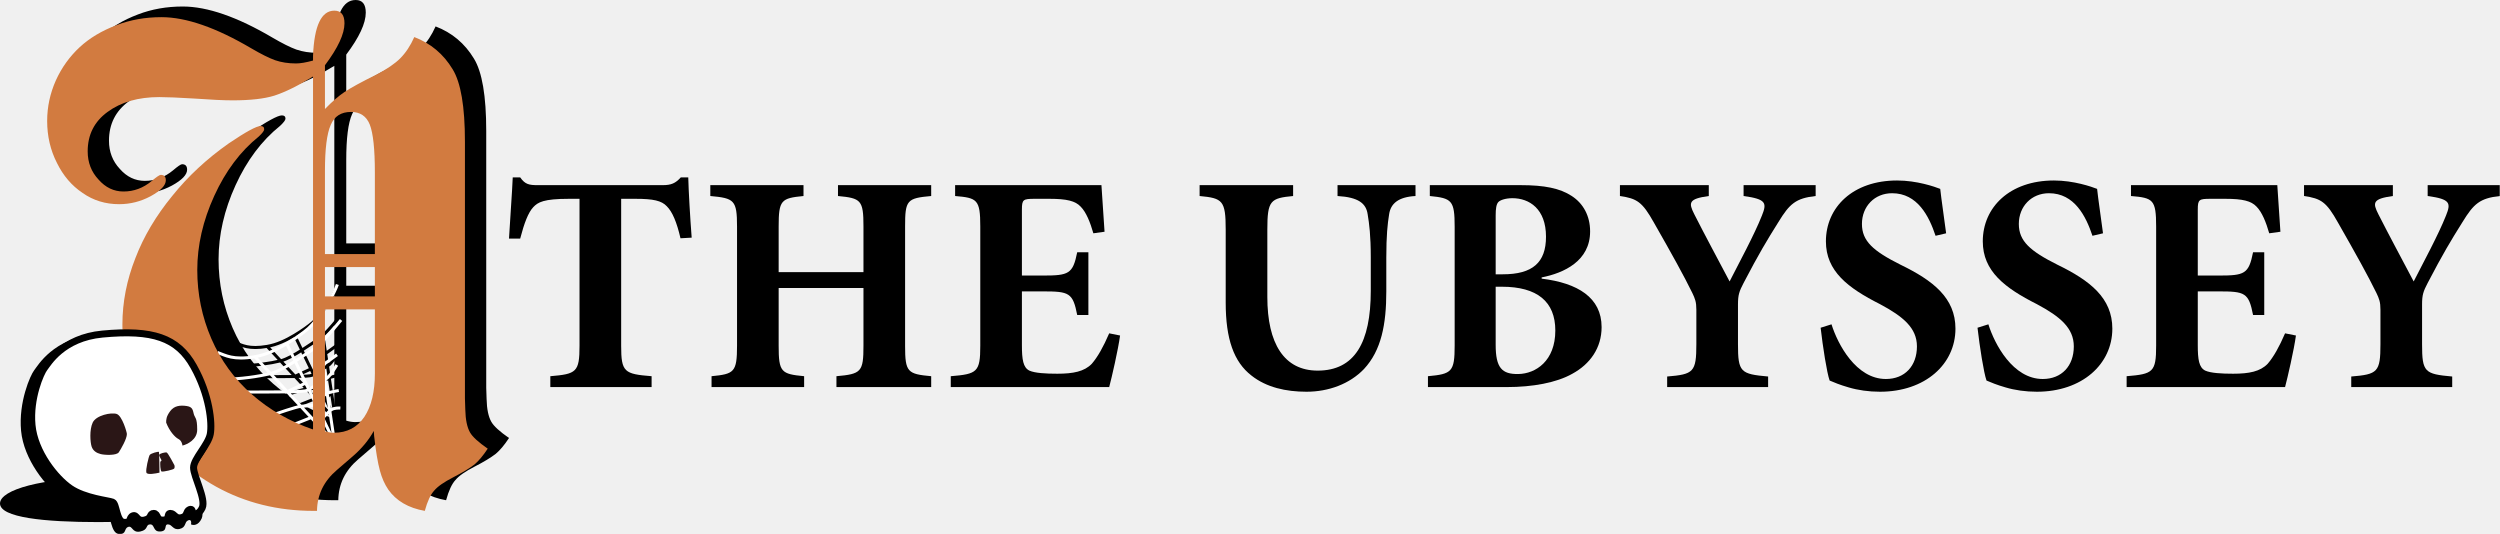
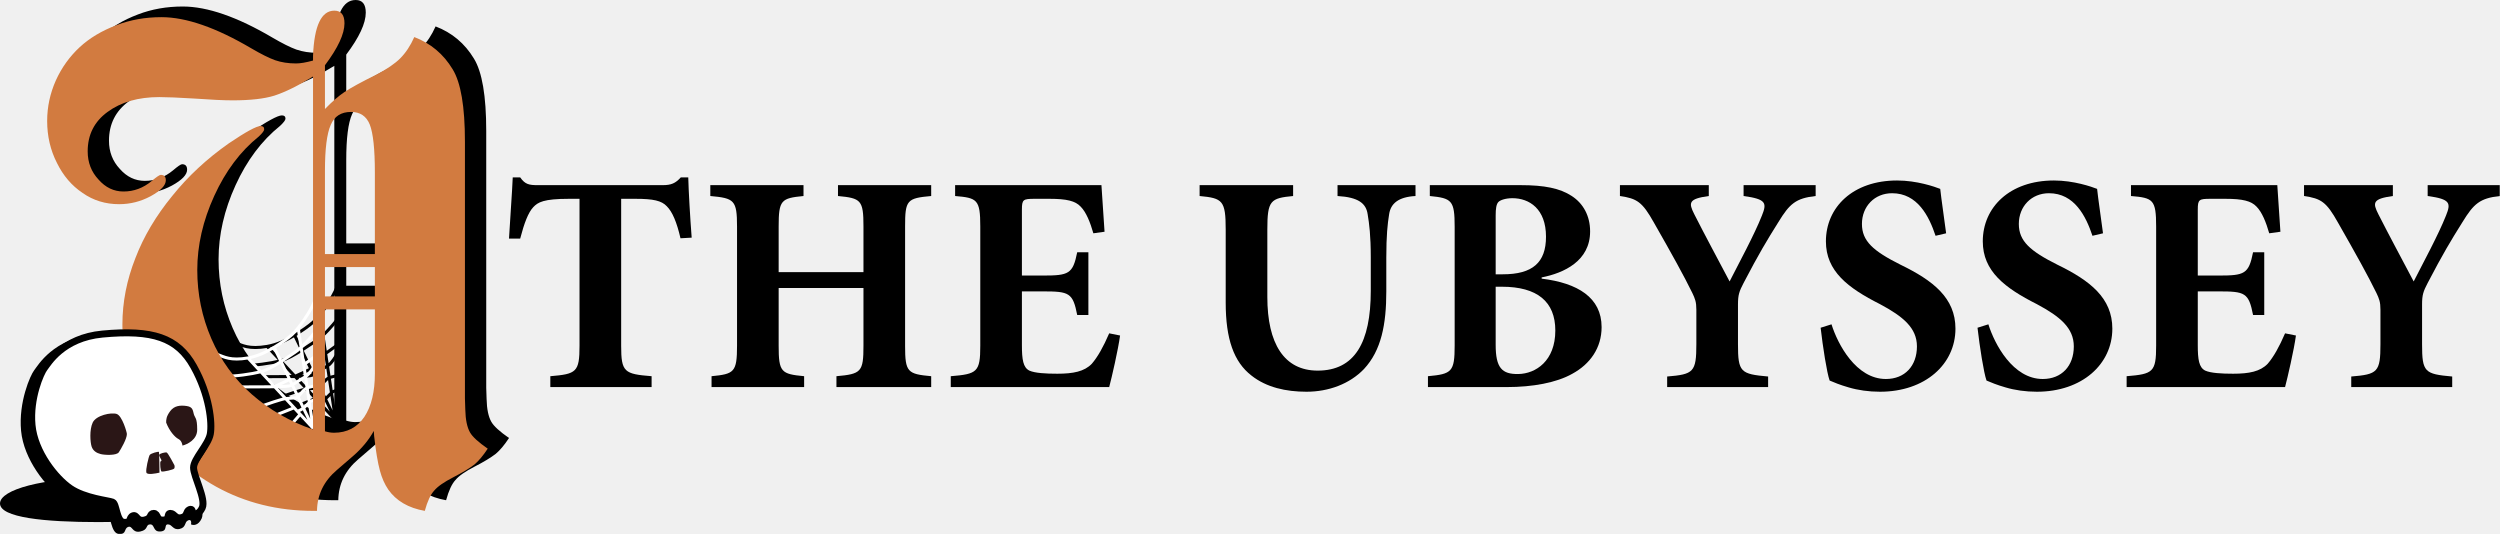
<svg xmlns="http://www.w3.org/2000/svg" width="8217" height="1755" viewBox="0 0 8217 1755" fill="none">
  <path d="M1431.71 86.807C1485.62 107.412 1527.62 142.689 1557.72 192.601C1584.65 236.185 1598.14 315.441 1598.14 430.369V470.788V1274.42L1599.33 1311.28C1600.08 1344.58 1605.3 1369.53 1614.79 1386.18C1622.7 1400.42 1642.12 1418.26 1673.05 1439.66C1657.98 1462.63 1643.31 1480.08 1629.07 1491.98C1612.42 1504.67 1589.4 1518.55 1560.09 1533.58C1529.2 1549.44 1508.2 1564.11 1497.12 1577.56C1485.22 1590.26 1474.9 1612.44 1466.2 1644.16C1412.29 1634.63 1372.26 1611.26 1346.12 1574C1334.21 1556.56 1325.12 1535.96 1318.75 1512.19C1311.63 1486.04 1305.27 1448 1299.73 1398.05L1298.54 1381.44C1281.93 1411.57 1258.91 1439.3 1229.6 1464.65L1177.28 1509.81C1134.48 1546.28 1112.65 1591.05 1111.9 1644.16H1101.22C983.117 1644.16 876.13 1617.62 780.219 1564.51C683.517 1510.61 608.212 1437.32 554.341 1344.58C499.643 1250.26 472.311 1146.04 472.311 1031.91C472.311 958.225 486.588 885.298 515.106 813.162C542.042 742.645 582.463 674.501 636.37 608.694C687.868 544.505 749.687 487.041 821.827 436.338C878.108 398.292 912.955 379.27 926.441 379.27C934.352 379.27 938.344 382.83 938.344 389.95C938.344 394.696 932.374 402.643 920.507 413.755C860.27 462.085 811.506 527.101 774.249 608.694C736.992 690.359 718.4 771.557 718.4 852.394C718.4 931.65 733.864 1006.91 764.755 1078.26C795.647 1149.57 840.06 1210.63 897.923 1261.33C955.75 1312.03 1022.75 1350.48 1098.84 1376.65V216.371C1050.51 246.505 1008.07 267.506 971.645 279.373C938.344 289.693 892.744 294.836 834.917 294.836C805.608 294.836 763.173 292.858 707.719 288.866C656.186 285.738 618.138 284.12 593.576 284.12C524.636 284.12 467.96 300.373 423.583 332.881C379.997 364.598 358.204 407.786 358.204 462.481C358.204 498.944 370.107 529.834 393.878 555.186C416.858 581.364 444.189 594.418 475.908 594.418C509.964 594.418 540.891 582.947 568.654 559.968C584.477 546.483 594.403 539.759 598.394 539.759C609.471 539.759 615.009 545.728 615.009 557.595C615.009 574.244 598.394 591.685 565.094 609.917C532.584 627.357 498.096 636.095 461.667 636.095C416.498 636.095 362.383 634.477 327.5 609.917C291.826 586.147 277.792 542.564 257.186 500.562C235.681 458.489 225 412.532 225 362.584C225 316.627 234.494 272.253 253.518 229.424C272.542 187.423 298.686 150.96 331.987 120.034C364.497 89.936 404.918 65.807 453.251 47.539C498.42 30.134 547.58 21.396 600.696 21.396C681.539 21.396 779.787 55.486 895.549 123.63C928.023 142.653 954.203 155.742 974.019 162.863C994.625 169.983 1017.6 173.543 1042.96 173.543C1057.2 173.543 1075.86 170.378 1098.84 164.013V148.551C1102.8 49.517 1126.17 0 1168.97 0C1191.16 0 1202.23 13.88 1202.23 41.606C1202.23 76.487 1180.84 122.444 1138.04 179.476V323.316C1161.85 298.755 1183.21 280.128 1202.23 267.434C1223.67 253.194 1258.51 234.135 1306.85 210.366C1341.73 192.134 1367.88 174.334 1385.35 156.857C1403.55 138.697 1419.01 115.324 1431.71 86.807ZM1138.04 526.669V800.109H1302.1V531.452C1302.1 455.361 1296.53 403.039 1285.45 374.523C1274.34 346.798 1253.73 332.917 1223.63 332.917C1191.12 332.917 1168.93 347.157 1157.03 375.709C1144.37 404.19 1138.04 454.534 1138.04 526.669ZM1302.14 939.166V842.865H1138.08V939.166H1302.14ZM1302.14 1159.1V981.958H1138.08V1382.59C1148.4 1385.75 1158.29 1387.33 1167.82 1387.33C1210.61 1387.33 1243.91 1369.93 1267.69 1335.01C1290.66 1300.17 1302.17 1252.59 1302.17 1192.36L1302.14 1159.1Z" fill="black" />
  <path fill-rule="evenodd" clip-rule="evenodd" d="M968.339 1237.56C968.936 1237.55 969.53 1237.54 970.122 1237.53L969.604 1236.97L968.339 1237.56Z" fill="#D27B40" />
  <path d="M1109.48 1161.81C1104.03 1170.39 1090.29 1193.88 1078.28 1201.43C1077.63 1201.83 1076.98 1202.24 1076.34 1202.64M852.455 1238.07C883.715 1237.79 931.032 1238.18 968.339 1237.56M968.339 1237.56C968.936 1237.55 969.53 1237.54 970.122 1237.53M968.339 1237.56L969.604 1236.97M1024.79 1211.33L1021.87 1212.69M917.825 1306.41C942.262 1297.62 993.998 1279.85 1007.92 1278.24M1114.93 1233.62C1107.14 1234.91 1091.12 1238.1 1082.17 1241.53M981.215 1332.17L1037.18 1309.88M1033.71 1360.39L1058.05 1332.24M1058.97 1331.18L1058.05 1332.24M1048.57 1322.26C1048.62 1322.24 1048.67 1322.22 1048.73 1322.2M1119.38 1283.14C1114.1 1282.81 1101.85 1283.14 1095.12 1287.1C1093.19 1288.23 1091.37 1289.6 1089.61 1291.12M773.219 1126.65C795.999 1134.73 817.294 1148.93 878.207 1138.53M878.207 1138.53C910.399 1133.04 940.669 1118.5 968.339 1101.88M878.207 1138.53L922.242 1185.96M1110.96 934.992C1101.33 963.167 1075.04 1005.57 1051.21 1035.03M1068.87 1162.8L1070.22 1161.82M1109.97 1133.08L1070.22 1161.82M791.046 1201.92C836.403 1201.92 888.964 1194.24 922.242 1185.96M1121.36 1035.03C1106.81 1052.26 1084.62 1080.94 1061.3 1102.3M1103.04 1380.7L1089.61 1291.12M1103.04 1380.7L1058.05 1332.24M1103.04 1380.7L1069.33 1310.92M968.339 1101.88C993.025 1087.06 1016.15 1070.44 1028.76 1059.29C1035.48 1053.35 1043.21 1044.92 1051.21 1035.03M968.339 1101.88L992.053 1150.97M1051.21 1035.03L1061.3 1102.3M970.122 1237.53L1007.92 1278.24M970.122 1237.53L969.604 1236.97M970.122 1237.53C997.97 1237.05 1019.9 1235.98 1024.79 1233.62C1026.66 1232.72 1028.58 1231.73 1030.56 1230.67M969.604 1236.97L922.242 1185.96M969.604 1236.97L1021.87 1212.69M922.242 1185.96C922.756 1185.83 923.264 1185.71 923.768 1185.58C942.646 1180.79 968.065 1166.27 992.053 1150.97M1061.3 1102.3L1070.22 1161.82M1061.3 1102.3C1054.45 1108.56 1047.51 1114.19 1040.64 1118.72C1036.03 1121.76 1030.88 1125.23 1025.35 1128.95C1015.22 1135.78 1003.81 1143.47 992.053 1150.97M1070.22 1161.82L1076.34 1202.64M1076.34 1202.64L1082.17 1241.53M1076.34 1202.64C1072.64 1204.98 1069.04 1207.26 1065.55 1209.48C1052.36 1217.85 1040.69 1225.26 1030.56 1230.67M1082.17 1241.53L1089.61 1291.12M1082.17 1241.53C1080.88 1242.02 1079.73 1242.52 1078.77 1243.02C1072.28 1246.44 1062.73 1257.87 1056.12 1265.77C1053.86 1268.48 1051.94 1270.77 1050.62 1272.19M1089.61 1291.12C1086.62 1293.69 1083.79 1296.72 1080.89 1299.82C1078.02 1302.89 1075.07 1306.04 1071.84 1308.89C1071.06 1309.58 1070.22 1310.26 1069.33 1310.92M1058.05 1332.24L1048.73 1322.2M1048.73 1322.2L1007.92 1278.24M1048.73 1322.2C1053.18 1320.4 1062.6 1315.98 1069.33 1310.92M1007.92 1278.24C1008.1 1278.22 1008.28 1278.2 1008.45 1278.19C1013.05 1277.77 1018 1277.47 1022.82 1277.17C1035.16 1276.43 1046.71 1275.73 1049.56 1273.23C1049.85 1272.98 1050.2 1272.62 1050.62 1272.19M992.053 1150.97L1021.87 1212.69M1021.87 1212.69L1030.56 1230.67M1030.56 1230.67L1050.62 1272.19M1050.62 1272.19L1069.33 1310.92" stroke="black" stroke-width="10" />
-   <path fill-rule="evenodd" clip-rule="evenodd" d="M942.545 1288.01C943.241 1287.99 943.934 1287.98 944.625 1287.97L944.021 1287.32L942.545 1288.01Z" fill="#D27B40" />
-   <path d="M1107.14 1199.62C1100.79 1209.64 1084.77 1237.04 1070.76 1245.84C1070 1246.32 1069.25 1246.79 1068.5 1247.27M807.404 1288.6C843.859 1288.27 899.038 1288.72 942.545 1288.01M942.545 1288.01C943.241 1287.99 943.934 1287.98 944.625 1287.97M942.545 1288.01L944.021 1287.32M1008.38 1257.4L1004.97 1258.98M883.637 1368.33C912.135 1358.07 972.468 1337.34 988.701 1335.46M1113.49 1283.4C1104.41 1284.91 1085.73 1288.63 1075.29 1292.63M957.56 1398.38L1022.82 1372.38M1018.78 1431.31L1047.16 1398.46M1048.23 1397.22L1047.16 1398.46M1036.1 1386.82C1036.17 1386.8 1036.23 1386.77 1036.29 1386.75M1118.69 1341.18C1112.53 1340.79 1098.25 1341.18 1090.39 1345.8C1088.15 1347.12 1086.02 1348.71 1083.97 1350.49M715 1158.6C741.566 1168.04 766.4 1184.6 837.435 1172.47M837.435 1172.47C874.977 1166.05 910.277 1149.1 942.545 1129.71M837.435 1172.47L888.788 1227.8M1108.87 935C1097.63 967.871 1066.97 1017.35 1039.18 1051.71M1059.78 1200.78L1061.36 1199.64M1107.72 1166.11L1061.36 1199.64M735.79 1246.42C788.684 1246.42 849.98 1237.46 888.788 1227.8M1121 1051.71C1104.03 1071.81 1078.15 1105.28 1050.95 1130.19M1099.63 1455L1083.97 1350.49M1099.63 1455L1047.16 1398.46M1099.63 1455L1060.32 1373.6M942.545 1129.71C971.333 1112.42 998.298 1093.02 1013 1080.02C1020.84 1073.09 1029.85 1063.25 1039.18 1051.71M942.545 1129.71L970.199 1186.98M1039.18 1051.71L1050.95 1130.19M944.625 1287.97L988.701 1335.46M944.625 1287.97L944.021 1287.32M944.625 1287.97C977.1 1287.4 1002.68 1286.15 1008.38 1283.4C1010.56 1282.35 1012.8 1281.2 1015.11 1279.97M944.021 1287.32L888.788 1227.8M944.021 1287.32L1004.97 1258.98M888.788 1227.8C889.387 1227.65 889.98 1227.5 890.568 1227.36C912.583 1221.77 942.226 1204.83 970.199 1186.98M1050.95 1130.19L1061.36 1199.64M1050.95 1130.19C1042.97 1137.5 1034.88 1144.07 1026.86 1149.36C1021.48 1152.9 1015.48 1156.95 1009.04 1161.29C997.221 1169.25 983.911 1178.23 970.199 1186.98M1061.36 1199.64L1068.5 1247.27M1068.5 1247.27L1075.29 1292.63M1068.5 1247.27C1064.17 1249.99 1059.98 1252.65 1055.91 1255.24C1040.52 1265.01 1026.92 1273.65 1015.11 1279.97M1075.29 1292.63L1083.97 1350.49M1075.29 1292.63C1073.78 1293.21 1072.44 1293.79 1071.33 1294.38C1063.76 1298.36 1052.62 1311.7 1044.92 1320.92C1042.28 1324.08 1040.04 1326.75 1038.49 1328.4M1083.97 1350.49C1080.48 1353.49 1077.18 1357.02 1073.8 1360.64C1070.45 1364.23 1067.02 1367.89 1063.25 1371.22C1062.34 1372.02 1061.36 1372.82 1060.32 1373.6M1047.16 1398.46L1036.29 1386.75M1036.29 1386.75L988.701 1335.46M1036.29 1386.75C1041.48 1384.65 1052.47 1379.5 1060.32 1373.6M988.701 1335.46C988.916 1335.44 989.124 1335.42 989.324 1335.4C994.684 1334.91 1000.46 1334.56 1006.08 1334.22C1020.47 1333.35 1033.94 1332.53 1037.26 1329.62C1037.6 1329.32 1038.01 1328.91 1038.49 1328.4M970.199 1186.98L1004.97 1258.98M1004.97 1258.98L1015.11 1279.97M1015.11 1279.97L1038.49 1328.4M1038.49 1328.4L1060.32 1373.6" stroke="white" stroke-width="10" />
+   <path fill-rule="evenodd" clip-rule="evenodd" d="M901.071 1271.19C901.64 1271.18 902.207 1271.17 902.772 1271.16L902.278 1270.63L901.071 1271.19Z" fill="#D27B40" />
+   <path d="M1035.67 1198.79C1030.47 1206.99 1017.37 1229.44 1005.91 1236.65C1005.29 1237.04 1004.68 1237.43 1004.07 1237.82M790.562 1271.68C820.372 1271.41 865.494 1271.78 901.071 1271.19M901.071 1271.19C901.64 1271.18 902.207 1271.17 902.772 1271.16M901.071 1271.19L902.278 1270.63M954.909 1246.12L952.121 1247.42M852.9 1337C876.204 1328.59 925.54 1311.61 938.814 1310.07M1040.86 1267.42C1033.44 1268.66 1018.16 1271.71 1009.63 1274.98M913.35 1361.61L966.716 1340.31M963.41 1388.59L986.62 1361.68M987.495 1360.67L986.62 1361.68M977.578 1352.15C977.628 1352.13 977.679 1352.11 977.731 1352.08M1045.11 1314.75C1040.07 1314.44 1028.39 1314.75 1021.97 1318.54C1020.14 1319.62 1018.4 1320.93 1016.72 1322.38M715 1165.18C736.724 1172.91 757.031 1186.48 815.119 1176.54M815.119 1176.54C845.819 1171.29 874.684 1157.4 901.071 1141.51M815.119 1176.54L857.112 1221.87M1037.08 982C1027.89 1008.93 1002.82 1049.46 980.097 1077.61M996.94 1199.73L998.228 1198.8M1036.14 1171.33L998.228 1198.8M732.001 1237.13C775.254 1237.13 825.377 1229.78 857.112 1221.87M1047 1077.61C1033.12 1094.08 1011.96 1121.5 989.716 1141.91M1029.53 1408L1016.72 1322.38M1029.53 1408L986.62 1361.68M1029.53 1408L997.38 1341.31M901.071 1141.51C924.613 1127.34 946.663 1111.46 958.687 1100.81C965.099 1095.13 972.465 1087.07 980.097 1077.61M901.071 1141.51L923.685 1188.43M980.097 1077.61L989.716 1141.91M902.772 1271.16L938.814 1310.07M902.772 1271.16L902.278 1270.63M902.772 1271.16C929.328 1270.7 950.245 1269.68 954.909 1267.42C956.686 1266.56 958.519 1265.62 960.407 1264.61M902.278 1270.63L857.112 1221.87M902.278 1270.63L952.121 1247.42M857.112 1221.87C857.602 1221.75 858.087 1221.63 858.568 1221.51C876.57 1216.93 900.81 1203.05 923.685 1188.43M989.716 1141.91L998.228 1198.8M989.716 1141.91C983.192 1147.9 976.575 1153.28 970.021 1157.61C965.623 1160.51 960.715 1163.83 955.442 1167.39C945.782 1173.91 934.897 1181.26 923.685 1188.43M998.228 1198.8L1004.07 1237.82M1004.07 1237.82L1009.63 1274.98M1004.07 1237.82C1000.53 1240.05 997.1 1242.23 993.77 1244.35C981.191 1252.35 970.071 1259.43 960.407 1264.61M1009.63 1274.98L1016.72 1322.38M1009.63 1274.98C1008.39 1275.45 1007.29 1275.93 1006.39 1276.41C1000.19 1279.68 991.081 1290.61 984.784 1298.16C982.625 1300.74 980.798 1302.94 979.532 1304.29M1016.72 1322.38C1013.86 1324.84 1011.17 1327.74 1008.4 1330.7C1005.66 1333.63 1002.86 1336.64 999.774 1339.37C999.032 1340.02 998.229 1340.67 997.38 1341.31M986.62 1361.68L977.731 1352.08M977.731 1352.08L938.814 1310.07M977.731 1352.08C981.975 1350.37 990.961 1346.15 997.38 1341.31M938.814 1310.07C938.991 1310.05 939.161 1310.03 939.324 1310.02C943.707 1309.62 948.426 1309.33 953.03 1309.05C964.795 1308.34 975.806 1307.67 978.522 1305.29C978.8 1305.04 979.139 1304.7 979.532 1304.29M923.685 1188.43L952.121 1247.42M952.121 1247.42L960.407 1264.61M960.407 1264.61L979.532 1304.29M979.532 1304.29L997.38 1341.31" stroke="white" stroke-width="10" />
  <path d="M1361.71 121.807C1415.62 142.412 1457.62 177.689 1487.72 227.601C1514.65 271.185 1528.14 350.441 1528.14 465.369V505.788V1309.42L1529.33 1346.28C1530.08 1379.58 1535.3 1404.53 1544.79 1421.18C1552.7 1435.42 1572.12 1453.26 1603.05 1474.66C1587.98 1497.63 1573.31 1515.08 1559.07 1526.98C1542.42 1539.67 1519.4 1553.55 1490.09 1568.58C1459.2 1584.44 1438.2 1599.11 1427.12 1612.56C1415.22 1625.26 1404.9 1647.44 1396.2 1679.16C1342.29 1669.63 1302.26 1646.26 1276.12 1609C1264.21 1591.56 1255.12 1570.96 1248.75 1547.19C1241.63 1521.04 1235.27 1483 1229.73 1433.05L1228.54 1416.44C1211.93 1446.57 1188.91 1474.3 1159.6 1499.65L1107.28 1544.81C1064.48 1581.28 1042.65 1626.05 1041.9 1679.16H1031.22C913.117 1679.16 806.13 1652.62 710.219 1599.51C613.517 1545.61 538.212 1472.32 484.341 1379.58C429.643 1285.26 402.311 1181.04 402.311 1066.91C402.311 993.225 416.588 920.298 445.106 848.162C472.042 777.645 512.463 709.501 566.37 643.694C617.868 579.505 679.687 522.041 751.827 471.338C808.108 433.292 842.955 414.27 856.441 414.27C864.352 414.27 868.344 417.83 868.344 424.95C868.344 429.696 862.374 437.643 850.507 448.755C790.27 497.085 741.506 562.101 704.249 643.694C666.992 725.359 648.4 806.557 648.4 887.394C648.4 966.65 663.864 1041.91 694.755 1113.26C725.647 1184.57 770.06 1245.63 827.923 1296.33C885.75 1347.03 952.747 1385.48 1028.84 1411.65V251.371C980.51 281.505 938.075 302.506 901.645 314.373C868.344 324.693 822.744 329.836 764.917 329.836C735.608 329.836 693.173 327.858 637.719 323.866C586.186 320.738 548.138 319.12 523.576 319.12C454.636 319.12 397.96 335.373 353.583 367.881C309.997 399.598 288.204 442.786 288.204 497.481C288.204 533.944 300.107 564.834 323.878 590.186C346.858 616.364 374.189 629.418 405.908 629.418C439.964 629.418 470.891 617.947 498.654 594.968C514.477 581.483 524.403 574.759 528.394 574.759C539.471 574.759 545.009 580.728 545.009 592.595C545.009 609.244 528.394 626.685 495.094 644.917C462.584 662.357 428.096 671.095 391.667 671.095C346.498 671.095 306.472 658.797 271.589 634.236C235.915 610.467 207.792 577.564 187.186 535.562C165.681 493.489 155 447.532 155 397.584C155 351.627 164.494 307.253 183.518 264.424C202.542 222.423 228.686 185.96 261.987 155.034C294.497 124.936 334.918 100.807 383.251 82.539C428.42 65.134 477.58 56.396 530.696 56.396C611.539 56.396 709.787 90.486 825.549 158.63C858.023 177.653 884.203 190.742 904.019 197.863C924.625 204.983 947.605 208.543 972.958 208.543C987.199 208.543 1005.86 205.378 1028.84 199.013V183.551C1032.8 84.517 1056.17 35 1098.97 35C1121.16 35 1132.23 48.88 1132.23 76.606C1132.23 111.487 1110.84 157.444 1068.04 214.476V358.316C1091.85 333.755 1113.21 315.128 1132.23 302.434C1153.67 288.194 1188.51 269.135 1236.85 245.366C1271.73 227.134 1297.88 209.334 1315.35 191.857C1333.55 173.697 1349.01 150.324 1361.71 121.807ZM1068.04 561.669V835.109H1232.1V566.452C1232.1 490.361 1226.53 438.039 1215.45 409.523C1204.34 381.798 1183.73 367.917 1153.63 367.917C1121.12 367.917 1098.93 382.157 1087.03 410.709C1074.37 439.19 1068.04 489.534 1068.04 561.669ZM1232.14 974.166V877.865H1068.08V974.166H1232.14ZM1232.14 1194.1V1016.96H1068.08V1417.59C1078.4 1420.75 1088.29 1422.33 1097.82 1422.33C1140.61 1422.33 1173.91 1404.93 1197.69 1370.01C1220.66 1335.17 1232.17 1287.59 1232.17 1227.36L1232.14 1194.1Z" fill="#D27B40" />
  <path d="M648 1654.82C648 1701.1 502.94 1716 324 1716C145.06 1716 0 1701.1 0 1654.82C0 1608.53 145.06 1571 324 1571C502.94 1571 648 1608.53 648 1654.82Z" fill="black" />
  <path d="M112.251 1217.13C100.049 1232.51 60.411 1321.6 69.282 1416C78.153 1510.39 151.504 1601.07 202.431 1636.07C253.357 1671.07 336.112 1678.5 350.435 1684.33C364.758 1690.16 363.167 1752.72 390.222 1754.84C417.276 1756.96 406.136 1737.87 420.989 1732.03C435.843 1726.2 433.721 1752.74 461.306 1746.91C488.891 1741.07 477.751 1723.57 493.666 1723.57C509.58 1723.57 501.623 1748.5 527.086 1746.91C552.549 1745.32 537.696 1723.57 552.019 1723.57C566.342 1723.57 568.464 1743.72 590.744 1738.42C613.024 1733.12 605.067 1716.15 618.329 1710.32C628.938 1705.65 629.115 1717.21 627.877 1723.57C634.95 1727.11 651.855 1728.13 662.889 1703.95C676.682 1673.72 632.652 1594.18 632.652 1563.95C632.652 1533.72 684.108 1484.41 691.005 1446.76C697.901 1409.1 688.883 1311 632.652 1210.77C576.42 1110.54 489.952 1081.91 314.893 1098.35C174.846 1111.5 124.453 1201.76 112.251 1217.13Z" fill="black" />
  <path d="M145.708 1210C134.208 1224.5 96.847 1308.5 105.208 1397.5C113.57 1486.5 182.706 1572 230.706 1605C278.706 1638 356.706 1645 370.206 1650.5C383.706 1656 382.206 1714.98 407.706 1716.98C433.206 1718.98 422.706 1700.98 436.706 1695.48C450.706 1689.98 448.706 1715 474.706 1709.5C500.706 1704 490.206 1687.5 505.206 1687.5C520.206 1687.5 512.706 1711 536.706 1709.5C560.706 1708 546.706 1687.5 560.206 1687.5C573.706 1687.5 575.706 1706.5 596.706 1701.5C617.706 1696.5 610.206 1680.5 622.706 1675C632.706 1670.6 632.873 1681.5 631.706 1687.5C638.373 1690.83 654.306 1691.8 664.706 1669C677.706 1640.5 636.206 1565.5 636.206 1537C636.206 1508.5 684.706 1462 691.206 1426.5C697.706 1391 689.206 1298.5 636.206 1204C583.206 1109.5 501.706 1082.5 336.706 1098C204.706 1110.4 157.209 1195.5 145.708 1210Z" fill="white" stroke="black" stroke-width="23" />
  <path d="M390.554 1486.5C383.323 1497.5 345.054 1496 331.054 1492.5C317.054 1489 305.554 1481.5 301.054 1467.5C296.554 1453.5 293.555 1413 304.638 1389C315.722 1365 365.554 1354.59 383.554 1360.59C401.554 1366.59 417.054 1421 417.054 1426.5C417.054 1442.5 397.784 1475.5 390.554 1486.5Z" fill="#2A1616" />
  <path d="M586.638 1443C574.638 1437 556.638 1416.5 546.138 1389C546.138 1379.5 546.138 1369 559.638 1351C573.138 1333 593.138 1331.5 613.638 1334.5C634.138 1337.5 633.638 1349 637.138 1361.5C640.638 1374 648.138 1372 648.138 1412.5C648.138 1444.9 615.805 1460.67 599.638 1464.5C599.305 1459.33 596.238 1447.8 586.638 1443Z" fill="#2A1616" />
  <path d="M573.275 1529.01C573.275 1529.01 552.207 1488.72 547.898 1487.26C543.589 1485.81 523 1490.66 523 1495.52C523 1500.37 531.619 1511.54 530.661 1513.96C529.703 1516.39 527.309 1515.42 526.831 1518.82C526.352 1522.22 526.352 1548.82 531.619 1549.89C536.885 1550.96 570.402 1544.06 572.796 1539.69C575.19 1535.32 573.275 1529.01 573.275 1529.01Z" fill="#2A1616" />
  <path d="M481.209 1553.5C478 1544.5 488.501 1501 492 1495.5C495.5 1490 521.5 1483 522.5 1485.5C523.5 1488 524.209 1553.5 524.209 1553.5C512.043 1556.33 484.084 1561.56 481.209 1553.5Z" fill="#2A1616" />
  <path d="M2236.63 783.163C2224.38 730.06 2210.09 696.377 2191.7 677.988C2174.35 659.599 2147.81 653.461 2088.59 653.461H2041.63V1136.42C2041.63 1223.2 2051.84 1229.34 2141.7 1236.49V1272.23H1808.81V1236.49C1894.57 1229.34 1904.78 1223.23 1904.78 1136.42V653.461H1870.07C1786.35 653.461 1767.96 664.706 1752.64 681.031C1736.32 698.388 1723.03 733.102 1709.75 784.168H1673C1677.07 709.633 1683.21 635.098 1685.25 583H1709.75C1726.1 606.496 1739.36 608.533 1767.96 608.533H2178.45C2206.02 608.533 2220.31 602.421 2237.66 583H2262.16C2263.2 625.89 2268.3 715.745 2273.41 781.099L2236.63 783.163Z" fill="black" />
-   <path d="M3060.64 644.281C2981 651.425 2974.86 657.537 2974.86 744.35V1137.45C2974.86 1223.23 2983.04 1229.37 3060.64 1236.49V1272.23H2749.22V1236.49C2830.9 1229.34 2838.04 1222.2 2838.04 1136.42V946.497H2559.3V1136.42C2559.3 1223.21 2567.45 1229.34 2643.01 1236.49V1272.23H2338.73V1236.49C2413.27 1229.34 2422.48 1223.23 2422.48 1136.42V744.35C2422.48 657.564 2413.29 651.425 2334.66 644.281V608.535H2640.97V644.281C2567.45 651.425 2559.3 657.537 2559.3 744.35V894.452H2838.04V744.35C2838.04 657.564 2829.87 651.425 2754.3 644.281V608.535H3060.62L3060.64 644.281Z" fill="black" />
+   <path d="M3060.64 644.281C2981 651.425 2974.86 657.537 2974.86 744.35V1137.45C2974.86 1223.23 2983.04 1229.37 3060.64 1236.49V1272.23H2749.22V1236.49C2830.9 1229.34 2838.04 1222.2 2838.04 1136.42V946.497H2559.3V1136.42C2559.3 1223.21 2567.45 1229.34 2643.01 1236.49V1272.23H2338.73V1236.49C2413.27 1229.34 2422.48 1223.23 2422.48 1136.42V744.35C2422.48 657.564 2413.29 651.425 2334.66 644.281V608.535H2640.98V644.281C2567.45 651.425 2559.3 657.537 2559.3 744.35V894.452H2838.04V744.35C2838.04 657.564 2829.87 651.425 2754.3 644.281V608.535H3060.62L3060.64 644.281Z" fill="black" />
  <path d="M3681.46 1102.76C3675.34 1148.7 3653.89 1241.62 3645.71 1272.26H3124.97V1236.52C3211.75 1229.37 3221.99 1223.26 3221.99 1136.45V744.35C3221.99 655.526 3211.78 650.42 3139.28 644.281V608.535H3620.2C3621.24 626.898 3626.34 698.39 3630.42 761.707L3593.67 766.813C3583.45 731.067 3570.17 697.385 3551.78 678.996C3534.42 660.607 3506.85 653.463 3449.67 653.463H3400.67C3362.89 653.463 3358.81 655.5 3358.81 689.209V905.697H3427.21C3512.96 905.697 3526.25 900.591 3540.56 829.098H3577.31V1035.35H3540.56C3526.25 961.843 3514.02 957.742 3427.21 957.742H3358.81V1134.38C3358.81 1182.35 3362.89 1207.89 3383.32 1218.13C3401.68 1226.3 3436.39 1228.34 3475.21 1228.34C3527.28 1228.34 3564.03 1221.2 3588.53 1195.66C3607.93 1173.2 3626.32 1140.52 3645.71 1095.59L3681.46 1102.76Z" fill="black" />
  <path d="M4652.51 644.281C4596.34 647.351 4570.83 668.783 4565.72 704.529C4560.62 736.174 4556.51 773.957 4556.51 846.455V957.769C4556.51 1066.01 4540.19 1151.79 4483.01 1213.02C4436.05 1262.05 4366.62 1287.55 4294.12 1287.55C4226.73 1287.55 4162.41 1273.27 4113.38 1234.45C4055.17 1189.52 4028.63 1113.96 4028.63 994.52V754.563C4028.63 658.596 4018.42 651.425 3942.88 644.281V608.535H4250.22V644.281C4175.69 651.425 4165.48 658.596 4165.48 754.563V976.131C4165.48 1129.3 4220.62 1218.13 4330.87 1218.13C4452.37 1218.13 4505.47 1126.23 4505.47 955.705V846.455C4505.47 773.957 4500.37 735.168 4495.26 704.529C4490.15 668.783 4465.65 648.356 4396.2 644.281V608.535H4652.51V644.281Z" fill="black" />
  <path d="M5067.08 915.857C5185.53 930.145 5264.14 978.142 5264.14 1075.14C5264.14 1143.54 5226.36 1196.64 5168.18 1228.31C5116.08 1257.92 5037.47 1272.23 4952.72 1272.23H4693.37V1236.49C4772 1229.34 4781.18 1222.2 4781.18 1135.41V745.355C4781.18 658.569 4772 651.425 4699.51 644.281V608.535H4997.67C5076.31 608.535 5127.32 618.748 5166.14 644.281C5203.92 668.783 5226.39 709.635 5226.39 760.675C5226.39 857.674 5140.6 897.495 5067.1 911.783L5067.08 915.857ZM4939.46 901.57C5037.49 901.57 5081.39 862.781 5081.39 778.032C5081.39 686.14 5026.27 651.425 4971.11 651.425C4948.64 651.425 4931.29 657.537 4925.17 663.676C4918.03 670.82 4915.99 686.14 4915.99 707.572V901.57H4939.46ZM4915.97 1133.35C4915.97 1208.92 4936.39 1230.35 4990.5 1229.34C5047.68 1228.31 5112.03 1186.43 5112.03 1086.39C5112.03 991.425 5052.79 942.422 4936.39 942.422H4915.97V1133.35Z" fill="black" />
  <path d="M5967.68 644.308C5902.32 651.452 5881.9 669.814 5845.15 730.088C5807.39 790.336 5780.82 834.258 5730.79 930.198C5716.5 957.769 5712.4 969.014 5712.4 1000.66V1131.34C5712.4 1223.23 5720.6 1229.37 5811.46 1237.52V1272.23H5479.61V1237.52C5566.4 1230.38 5575.58 1223.23 5575.58 1131.34V1017.99C5575.58 992.457 5571.48 982.243 5562.32 962.849C5534.75 906.703 5496.97 838.279 5435.72 731.067C5397.93 663.676 5380.58 652.431 5324.4 644.281V608.535H5616.46V644.281C5549.07 653.463 5550.07 666.745 5568.46 703.497C5604.18 773.957 5645.04 849.525 5684.86 925.065C5714.46 866.855 5766.54 770.888 5791.04 708.603C5807.39 667.777 5806.36 654.495 5730.82 644.281V608.535H5967.7L5967.68 644.308Z" fill="black" />
  <path d="M6361.8 774.982C6340.35 710.66 6302.59 635.093 6218.85 635.093C6161.67 635.093 6119.81 677.983 6119.81 736.166C6119.81 792.339 6156.59 824.99 6246.44 869.944C6353.65 922.015 6427.18 979.193 6427.18 1080.27C6427.18 1196.66 6328.12 1287.55 6179.08 1287.55C6142.3 1287.55 6106.58 1282.44 6075.94 1273.26C6047.34 1265.08 6027.94 1256.91 6013.66 1250.8C6004.45 1225.26 5991.19 1139.48 5984.05 1077.2L6019.79 1065.98C6040.22 1131.33 6100.47 1245.69 6198.47 1245.69C6260.76 1245.69 6300.58 1202.8 6300.58 1138.48C6300.58 1078.23 6255.65 1040.45 6179.08 999.62C6073.9 946.516 6001.4 891.375 6001.4 793.371C6001.4 681.052 6090.23 593.234 6235.22 593.234C6300.58 593.234 6358.76 613.661 6377.15 620.805C6381.23 658.588 6388.37 703.516 6396.54 766.832L6361.8 774.982Z" fill="black" />
  <path d="M6877.47 774.982C6856.04 710.66 6818.26 635.093 6734.54 635.093C6677.36 635.093 6635.48 677.983 6635.48 736.166C6635.48 792.339 6672.26 824.99 6762.08 869.944C6869.3 922.015 6942.83 979.193 6942.83 1080.27C6942.83 1196.66 6843.79 1287.55 6694.72 1287.55C6657.94 1287.55 6622.22 1282.44 6591.58 1273.26C6562.98 1265.08 6543.61 1256.91 6529.3 1250.8C6520.12 1225.26 6506.81 1139.48 6499.69 1077.2L6535.41 1065.98C6555.84 1131.33 6616.08 1245.69 6714.09 1245.69C6776.37 1245.69 6816.19 1202.8 6816.19 1138.48C6816.19 1078.23 6771.27 1040.45 6694.69 999.62C6589.49 946.516 6517.02 891.375 6517.02 793.371C6517.02 681.052 6605.84 593.234 6750.84 593.234C6816.17 593.234 6874.4 613.661 6892.77 620.805C6896.84 658.588 6903.98 703.516 6912.16 766.832L6877.47 774.982Z" fill="black" />
  <path d="M7546.29 1102.76C7540.15 1148.7 7518.72 1241.62 7510.55 1272.26H6989.8V1236.52C7076.59 1229.37 7086.8 1223.26 7086.8 1136.45V744.35C7086.8 655.526 7076.59 650.42 7004.12 644.281V608.535H7485.04C7486.04 626.898 7491.15 698.39 7495.25 761.707L7458.5 766.813C7448.29 731.067 7435 697.385 7416.62 678.996C7399.26 660.607 7371.69 653.463 7314.51 653.463H7265.51C7227.72 653.463 7223.65 655.5 7223.65 689.209V905.697H7292.05C7377.8 905.697 7391.11 900.591 7405.37 829.098H7442.12V1035.35H7405.37C7391.08 961.843 7378.83 957.742 7292.05 957.742H7223.65V1134.38C7223.65 1182.35 7227.73 1207.89 7248.15 1218.13C7266.54 1226.3 7301.25 1228.34 7340.07 1228.34C7392.14 1228.34 7428.89 1221.2 7453.39 1195.66C7472.79 1173.2 7491.18 1140.52 7510.57 1095.59L7546.29 1102.76Z" fill="black" />
  <path d="M8216.14 644.308C8150.78 651.452 8130.38 669.814 8093.6 730.088C8055.82 790.336 8029.28 834.258 7979.25 930.198C7964.96 957.769 7960.86 969.014 7960.86 1000.66V1131.34C7960.86 1223.23 7969.03 1229.37 8059.92 1237.52V1272.23H7728.07V1237.52C7814.88 1230.38 7824.06 1223.23 7824.06 1131.34V1017.99C7824.06 992.457 7819.99 982.243 7810.78 962.849C7783.21 906.703 7745.43 838.279 7684.17 731.067C7646.39 663.676 7629.03 652.431 7572.86 644.281V608.535H7864.89V644.281C7797.5 653.463 7798.51 666.745 7816.89 703.497C7852.64 773.957 7893.49 849.525 7933.29 925.065C7962.9 866.855 8014.97 770.888 8039.49 708.603C8055.85 667.777 8054.81 654.495 7979.25 644.281V608.535H8216.14V644.308Z" fill="black" />
</svg>
